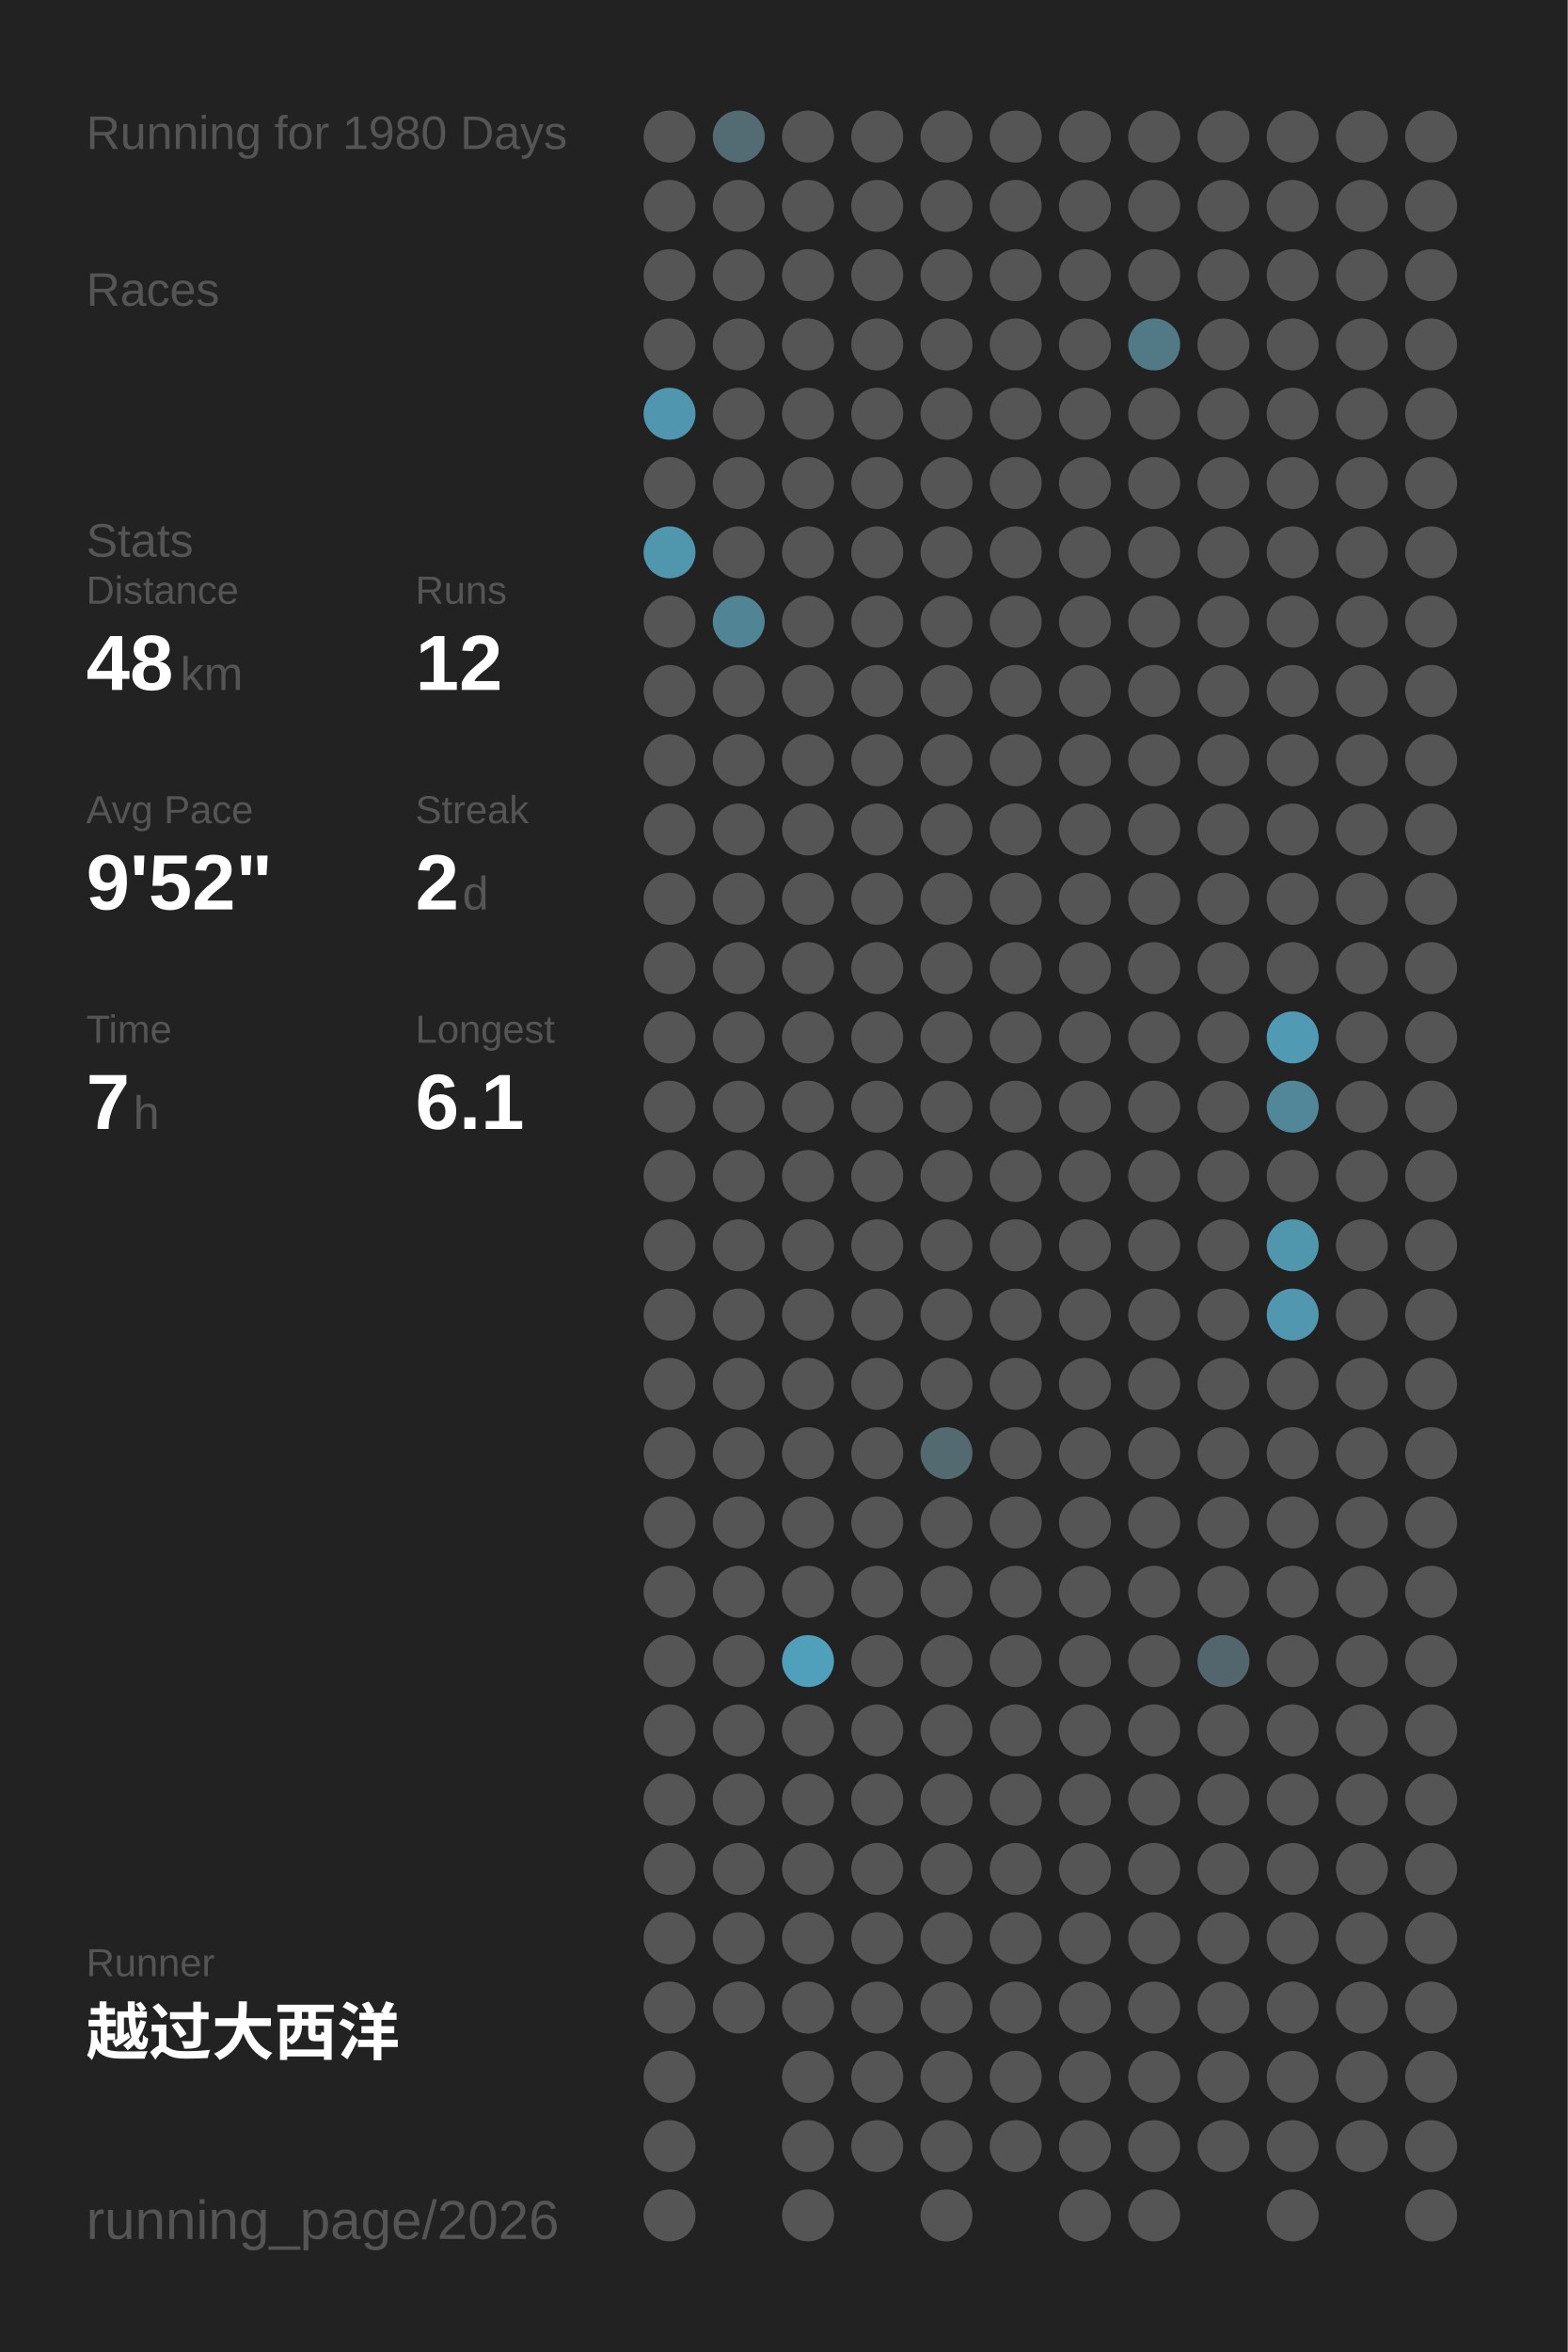
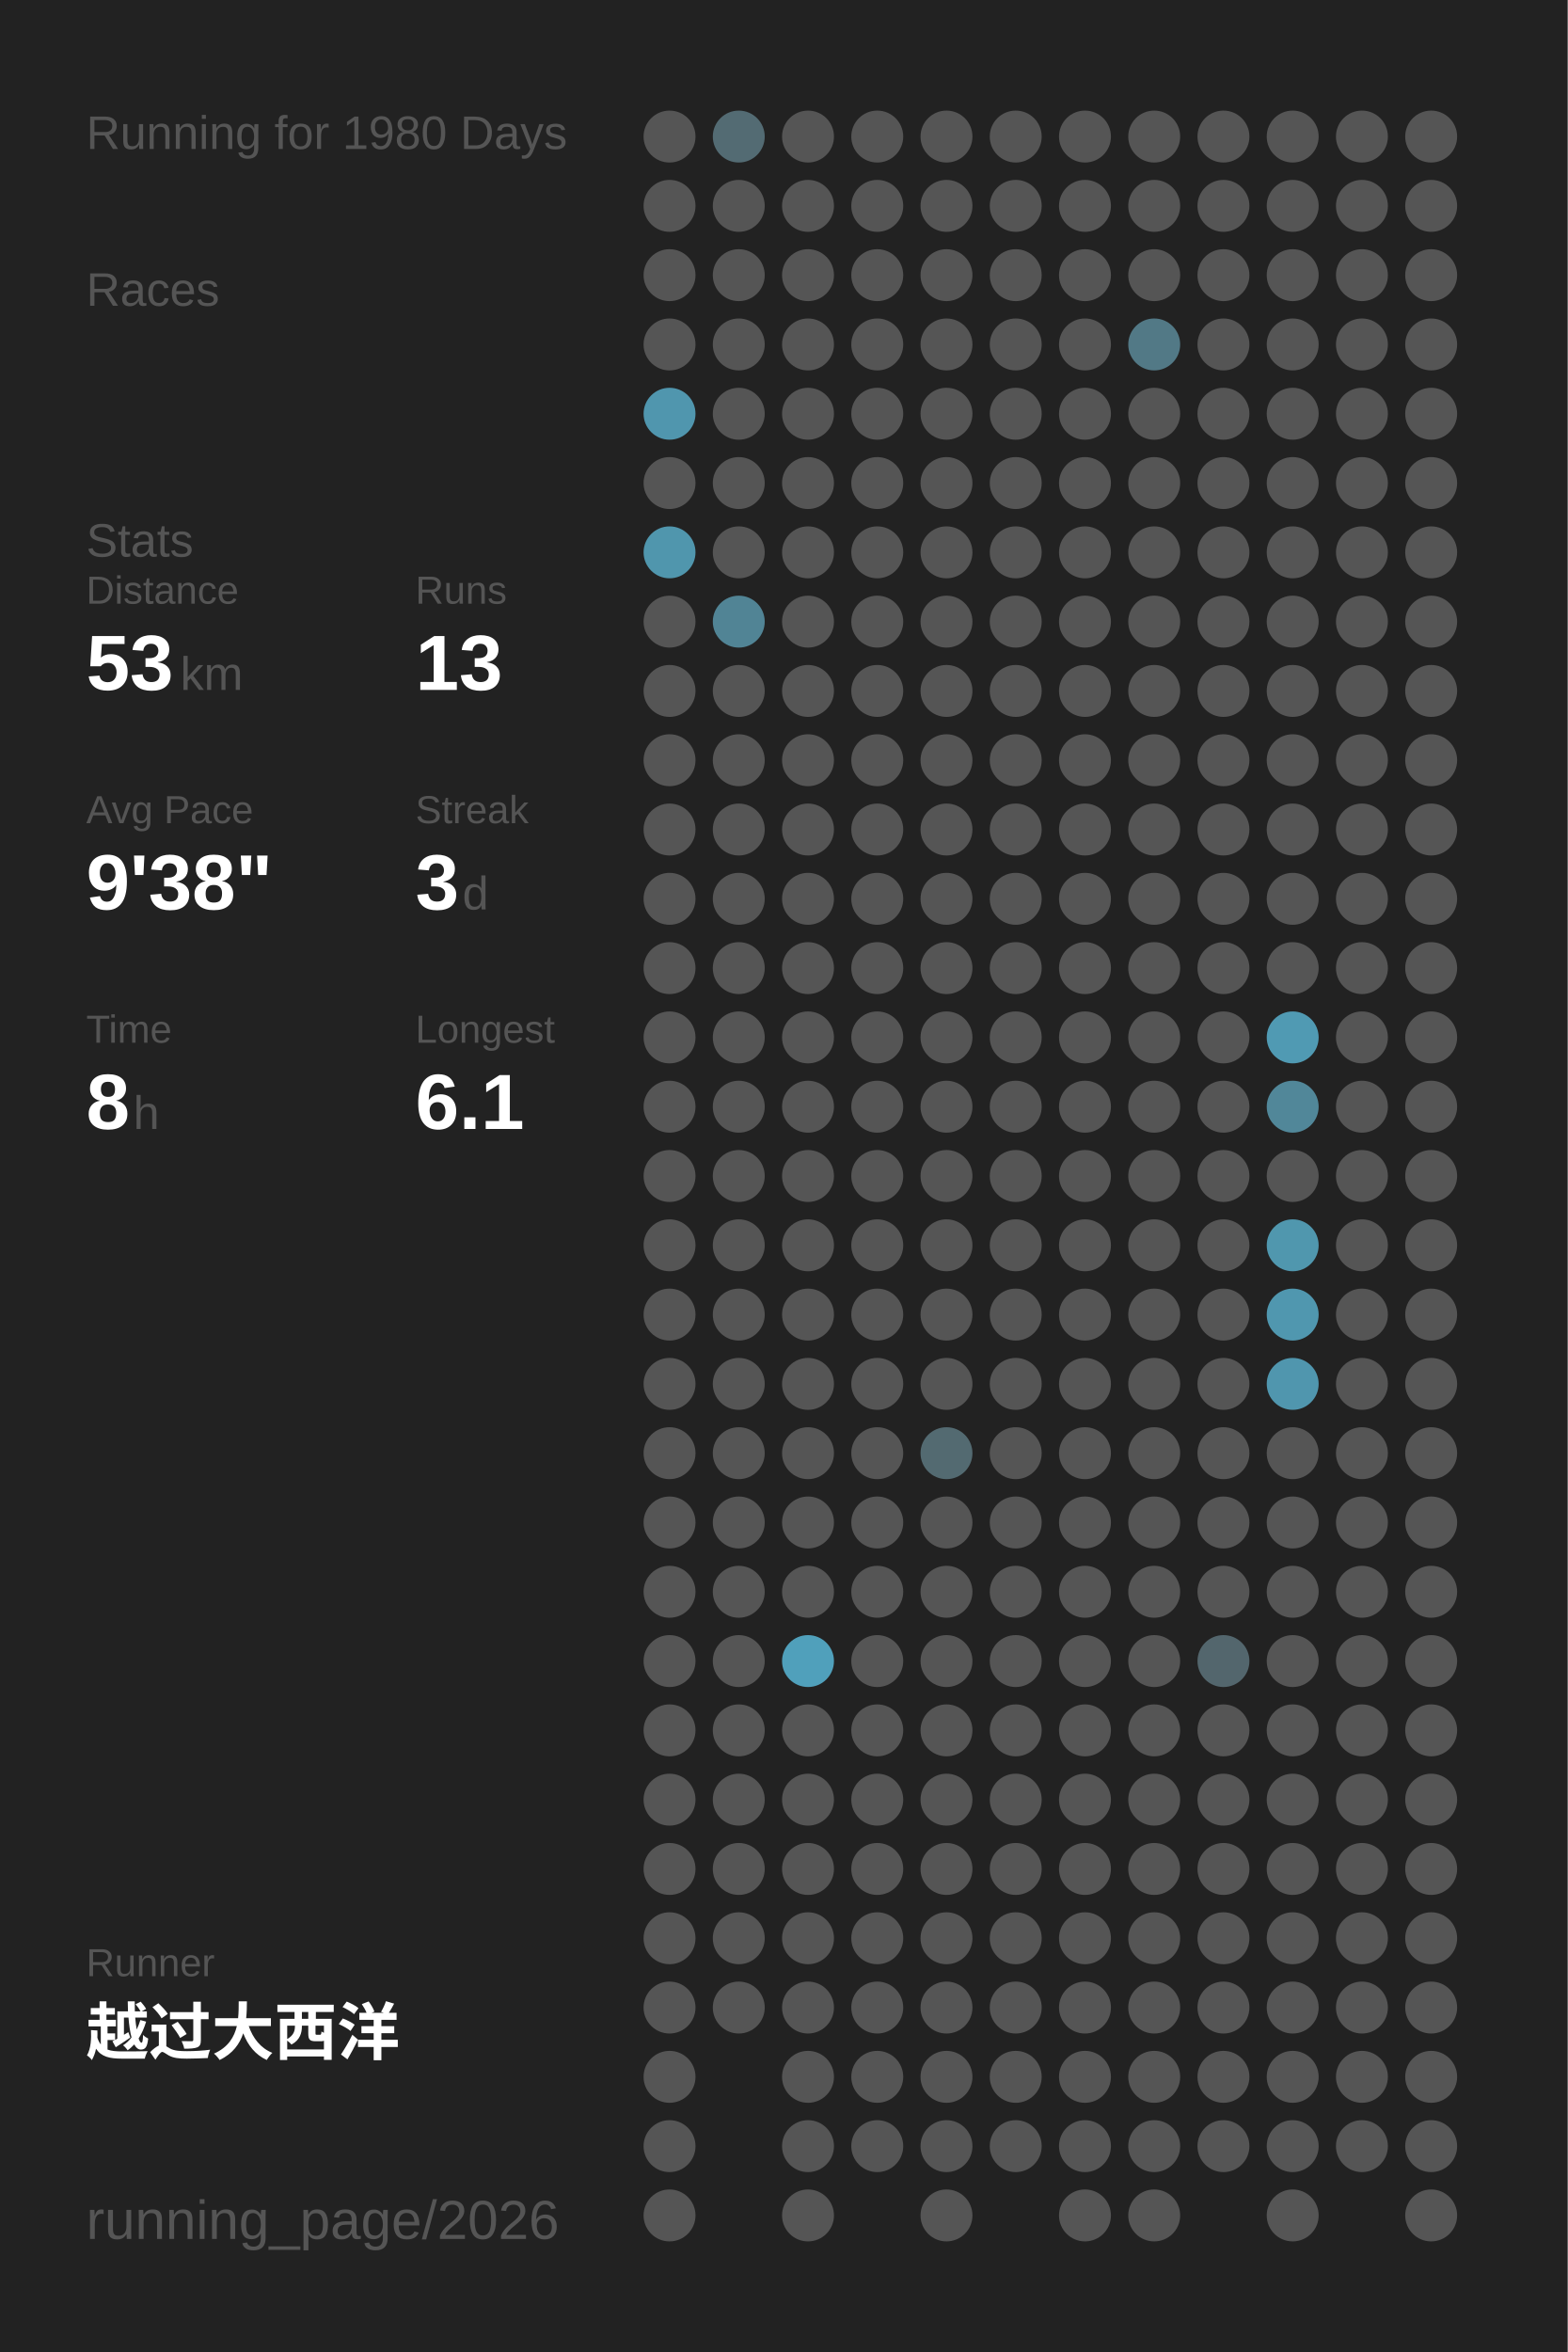
<svg xmlns="http://www.w3.org/2000/svg" baseProfile="full" height="300mm" version="1.1" viewBox="0,0,200,300" width="200mm">
  <defs />
  <rect fill="#222222" height="300" width="200" x="0" y="0" />
  <text fill="#555555" style="font-size:6px; font-family:Arial;" x="11" y="19">Running for 1980 Days</text>
  <text fill="#555555" style="font-size:6px; font-family:Arial;" x="11" y="39">Races</text>
  <text fill="#555555" style="font-size:6px; font-family:Arial;" x="11" y="71">Stats</text>
  <text fill="#555555" style="font-size:5px; font-family:Arial;" x="11" y="77">Distance</text>
-   <text fill="#FFFFFF" style="font-size:10px; font-family:Arial; font-weight:bold;" x="11" y="88">48</text>
+   <text fill="#FFFFFF" style="font-size:10px; font-family:Arial; font-weight:bold;" x="11" y="88">53</text>
  <text fill="#555555" style="font-size:6px; font-family:Arial;" x="23" y="88">km</text>
  <text fill="#555555" style="font-size:5px; font-family:Arial;" x="53" y="77">Runs</text>
-   <text fill="#FFFFFF" style="font-size:10px; font-family:Arial; font-weight:bold;" x="53" y="88">12</text>
+   <text fill="#FFFFFF" style="font-size:10px; font-family:Arial; font-weight:bold;" x="53" y="88">13</text>
  <text fill="#555555" style="font-size:5px; font-family:Arial;" x="11" y="105">Avg Pace</text>
-   <text fill="#FFFFFF" style="font-size:10px; font-family:Arial; font-weight:bold;" x="11" y="116">9'52"</text>
+   <text fill="#FFFFFF" style="font-size:10px; font-family:Arial; font-weight:bold;" x="11" y="116">9'38"</text>
  <text fill="#555555" style="font-size:5px; font-family:Arial;" x="53" y="105">Streak</text>
-   <text fill="#FFFFFF" style="font-size:10px; font-family:Arial; font-weight:bold;" x="53" y="116">2</text>
+   <text fill="#FFFFFF" style="font-size:10px; font-family:Arial; font-weight:bold;" x="53" y="116">3</text>
  <text fill="#555555" style="font-size:6px; font-family:Arial;" x="59" y="116">d</text>
  <text fill="#555555" style="font-size:5px; font-family:Arial;" x="11" y="133">Time</text>
-   <text fill="#FFFFFF" style="font-size:10px; font-family:Arial; font-weight:bold;" x="11" y="144">7</text>
+   <text fill="#FFFFFF" style="font-size:10px; font-family:Arial; font-weight:bold;" x="11" y="144">8</text>
  <text fill="#555555" style="font-size:6px; font-family:Arial;" x="17" y="144">h</text>
  <text fill="#555555" style="font-size:5px; font-family:Arial;" x="53" y="133">Longest</text>
  <text fill="#FFFFFF" style="font-size:10px; font-family:Arial; font-weight:bold;" x="53" y="144">6.1</text>
  <text fill="#555555" style="font-size:5px; font-family:Arial;" x="11" y="252.065">Runner</text>
  <text fill="#FFFFFF" style="font-size:8px; font-family:Arial; font-weight:bold;" x="11" y="262.065">越过大西洋</text>
  <text fill="#555555" style="font-size:7px; font-family:Arial;" x="11" y="285.581">running_page/2026</text>
  <circle cx="85.417" cy="17.419" fill="#555555" r="3.312" />
  <circle cx="85.417" cy="26.258" fill="#555555" r="3.312" />
  <circle cx="85.417" cy="35.097" fill="#555555" r="3.312" />
  <circle cx="85.417" cy="43.935" fill="#555555" r="3.312" />
  <circle cx="85.417" cy="52.774" fill="#5096ae" r="3.312" />
  <circle cx="85.417" cy="61.613" fill="#555555" r="3.312" />
  <circle cx="85.417" cy="70.452" fill="#5096ad" r="3.312" />
  <circle cx="85.417" cy="79.29" fill="#555555" r="3.312" />
  <circle cx="85.417" cy="88.129" fill="#555555" r="3.312" />
  <circle cx="85.417" cy="96.968" fill="#555555" r="3.312" />
  <circle cx="85.417" cy="105.806" fill="#555555" r="3.312" />
  <circle cx="85.417" cy="114.645" fill="#555555" r="3.312" />
  <circle cx="85.417" cy="123.484" fill="#555555" r="3.312" />
  <circle cx="85.417" cy="132.323" fill="#555555" r="3.312" />
  <circle cx="85.417" cy="141.161" fill="#555555" r="3.312" />
  <circle cx="85.417" cy="150" fill="#555555" r="3.312" />
  <circle cx="85.417" cy="158.839" fill="#555555" r="3.312" />
  <circle cx="85.417" cy="167.677" fill="#555555" r="3.312" />
  <circle cx="85.417" cy="176.516" fill="#555555" r="3.312" />
  <circle cx="85.417" cy="185.355" fill="#555555" r="3.312" />
  <circle cx="85.417" cy="194.194" fill="#555555" r="3.312" />
  <circle cx="85.417" cy="203.032" fill="#555555" r="3.312" />
  <circle cx="85.417" cy="211.871" fill="#555555" r="3.312" />
  <circle cx="85.417" cy="220.71" fill="#555555" r="3.312" />
  <circle cx="85.417" cy="229.548" fill="#555555" r="3.312" />
  <circle cx="85.417" cy="238.387" fill="#555555" r="3.312" />
  <circle cx="85.417" cy="247.226" fill="#555555" r="3.312" />
  <circle cx="85.417" cy="256.065" fill="#555555" r="3.312" />
  <circle cx="85.417" cy="264.903" fill="#555555" r="3.312" />
  <circle cx="85.417" cy="273.742" fill="#555555" r="3.312" />
  <circle cx="85.417" cy="282.581" fill="#555555" r="3.312" />
  <circle cx="94.25" cy="17.419" fill="#536b73" r="3.312" />
  <circle cx="94.25" cy="26.258" fill="#555555" r="3.312" />
  <circle cx="94.25" cy="35.097" fill="#555555" r="3.312" />
  <circle cx="94.25" cy="43.935" fill="#555555" r="3.312" />
  <circle cx="94.25" cy="52.774" fill="#555555" r="3.312" />
  <circle cx="94.25" cy="61.613" fill="#555555" r="3.312" />
  <circle cx="94.25" cy="70.452" fill="#555555" r="3.312" />
  <circle cx="94.25" cy="79.29" fill="#518495" r="3.312" />
  <circle cx="94.25" cy="88.129" fill="#555555" r="3.312" />
  <circle cx="94.25" cy="96.968" fill="#555555" r="3.312" />
  <circle cx="94.25" cy="105.806" fill="#555555" r="3.312" />
  <circle cx="94.25" cy="114.645" fill="#555555" r="3.312" />
  <circle cx="94.25" cy="123.484" fill="#555555" r="3.312" />
  <circle cx="94.25" cy="132.323" fill="#555555" r="3.312" />
  <circle cx="94.25" cy="141.161" fill="#555555" r="3.312" />
  <circle cx="94.25" cy="150" fill="#555555" r="3.312" />
  <circle cx="94.25" cy="158.839" fill="#555555" r="3.312" />
  <circle cx="94.25" cy="167.677" fill="#555555" r="3.312" />
  <circle cx="94.25" cy="176.516" fill="#555555" r="3.312" />
  <circle cx="94.25" cy="185.355" fill="#555555" r="3.312" />
  <circle cx="94.25" cy="194.194" fill="#555555" r="3.312" />
  <circle cx="94.25" cy="203.032" fill="#555555" r="3.312" />
  <circle cx="94.25" cy="211.871" fill="#555555" r="3.312" />
  <circle cx="94.25" cy="220.71" fill="#555555" r="3.312" />
  <circle cx="94.25" cy="229.548" fill="#555555" r="3.312" />
  <circle cx="94.25" cy="238.387" fill="#555555" r="3.312" />
  <circle cx="94.25" cy="247.226" fill="#555555" r="3.312" />
  <circle cx="94.25" cy="256.065" fill="#555555" r="3.312" />
  <circle cx="103.083" cy="17.419" fill="#555555" r="3.312" />
  <circle cx="103.083" cy="26.258" fill="#555555" r="3.312" />
  <circle cx="103.083" cy="35.097" fill="#555555" r="3.312" />
  <circle cx="103.083" cy="43.935" fill="#555555" r="3.312" />
  <circle cx="103.083" cy="52.774" fill="#555555" r="3.312" />
  <circle cx="103.083" cy="61.613" fill="#555555" r="3.312" />
  <circle cx="103.083" cy="70.452" fill="#555555" r="3.312" />
  <circle cx="103.083" cy="79.29" fill="#555555" r="3.312" />
  <circle cx="103.083" cy="88.129" fill="#555555" r="3.312" />
  <circle cx="103.083" cy="96.968" fill="#555555" r="3.312" />
  <circle cx="103.083" cy="105.806" fill="#555555" r="3.312" />
  <circle cx="103.083" cy="114.645" fill="#555555" r="3.312" />
  <circle cx="103.083" cy="123.484" fill="#555555" r="3.312" />
  <circle cx="103.083" cy="132.323" fill="#555555" r="3.312" />
  <circle cx="103.083" cy="141.161" fill="#555555" r="3.312" />
  <circle cx="103.083" cy="150" fill="#555555" r="3.312" />
  <circle cx="103.083" cy="158.839" fill="#555555" r="3.312" />
  <circle cx="103.083" cy="167.677" fill="#555555" r="3.312" />
  <circle cx="103.083" cy="176.516" fill="#555555" r="3.312" />
  <circle cx="103.083" cy="185.355" fill="#555555" r="3.312" />
  <circle cx="103.083" cy="194.194" fill="#555555" r="3.312" />
  <circle cx="103.083" cy="203.032" fill="#555555" r="3.312" />
  <circle cx="103.083" cy="211.871" fill="#50a0bb" r="3.312" />
  <circle cx="103.083" cy="220.71" fill="#555555" r="3.312" />
  <circle cx="103.083" cy="229.548" fill="#555555" r="3.312" />
  <circle cx="103.083" cy="238.387" fill="#555555" r="3.312" />
  <circle cx="103.083" cy="247.226" fill="#555555" r="3.312" />
  <circle cx="103.083" cy="256.065" fill="#555555" r="3.312" />
  <circle cx="103.083" cy="264.903" fill="#555555" r="3.312" />
  <circle cx="103.083" cy="273.742" fill="#555555" r="3.312" />
  <circle cx="103.083" cy="282.581" fill="#555555" r="3.312" />
  <circle cx="111.917" cy="17.419" fill="#555555" r="3.312" />
  <circle cx="111.917" cy="26.258" fill="#555555" r="3.312" />
  <circle cx="111.917" cy="35.097" fill="#555555" r="3.312" />
  <circle cx="111.917" cy="43.935" fill="#555555" r="3.312" />
  <circle cx="111.917" cy="52.774" fill="#555555" r="3.312" />
  <circle cx="111.917" cy="61.613" fill="#555555" r="3.312" />
  <circle cx="111.917" cy="70.452" fill="#555555" r="3.312" />
  <circle cx="111.917" cy="79.29" fill="#555555" r="3.312" />
  <circle cx="111.917" cy="88.129" fill="#555555" r="3.312" />
  <circle cx="111.917" cy="96.968" fill="#555555" r="3.312" />
  <circle cx="111.917" cy="105.806" fill="#555555" r="3.312" />
  <circle cx="111.917" cy="114.645" fill="#555555" r="3.312" />
  <circle cx="111.917" cy="123.484" fill="#555555" r="3.312" />
  <circle cx="111.917" cy="132.323" fill="#555555" r="3.312" />
  <circle cx="111.917" cy="141.161" fill="#555555" r="3.312" />
  <circle cx="111.917" cy="150" fill="#555555" r="3.312" />
  <circle cx="111.917" cy="158.839" fill="#555555" r="3.312" />
  <circle cx="111.917" cy="167.677" fill="#555555" r="3.312" />
  <circle cx="111.917" cy="176.516" fill="#555555" r="3.312" />
  <circle cx="111.917" cy="185.355" fill="#555555" r="3.312" />
  <circle cx="111.917" cy="194.194" fill="#555555" r="3.312" />
  <circle cx="111.917" cy="203.032" fill="#555555" r="3.312" />
  <circle cx="111.917" cy="211.871" fill="#555555" r="3.312" />
  <circle cx="111.917" cy="220.71" fill="#555555" r="3.312" />
  <circle cx="111.917" cy="229.548" fill="#555555" r="3.312" />
  <circle cx="111.917" cy="238.387" fill="#555555" r="3.312" />
  <circle cx="111.917" cy="247.226" fill="#555555" r="3.312" />
  <circle cx="111.917" cy="256.065" fill="#555555" r="3.312" />
  <circle cx="111.917" cy="264.903" fill="#555555" r="3.312" />
  <circle cx="111.917" cy="273.742" fill="#555555" r="3.312" />
  <circle cx="120.75" cy="17.419" fill="#555555" r="3.312" />
  <circle cx="120.75" cy="26.258" fill="#555555" r="3.312" />
  <circle cx="120.75" cy="35.097" fill="#555555" r="3.312" />
  <circle cx="120.75" cy="43.935" fill="#555555" r="3.312" />
  <circle cx="120.75" cy="52.774" fill="#555555" r="3.312" />
  <circle cx="120.75" cy="61.613" fill="#555555" r="3.312" />
  <circle cx="120.75" cy="70.452" fill="#555555" r="3.312" />
  <circle cx="120.75" cy="79.29" fill="#555555" r="3.312" />
  <circle cx="120.75" cy="88.129" fill="#555555" r="3.312" />
  <circle cx="120.75" cy="96.968" fill="#555555" r="3.312" />
  <circle cx="120.75" cy="105.806" fill="#555555" r="3.312" />
  <circle cx="120.75" cy="114.645" fill="#555555" r="3.312" />
  <circle cx="120.75" cy="123.484" fill="#555555" r="3.312" />
  <circle cx="120.75" cy="132.323" fill="#555555" r="3.312" />
  <circle cx="120.75" cy="141.161" fill="#555555" r="3.312" />
  <circle cx="120.75" cy="150" fill="#555555" r="3.312" />
  <circle cx="120.75" cy="158.839" fill="#555555" r="3.312" />
  <circle cx="120.75" cy="167.677" fill="#555555" r="3.312" />
  <circle cx="120.75" cy="176.516" fill="#555555" r="3.312" />
  <circle cx="120.75" cy="185.355" fill="#536a71" r="3.312" />
  <circle cx="120.75" cy="194.194" fill="#555555" r="3.312" />
  <circle cx="120.75" cy="203.032" fill="#555555" r="3.312" />
  <circle cx="120.75" cy="211.871" fill="#555555" r="3.312" />
  <circle cx="120.75" cy="220.71" fill="#555555" r="3.312" />
  <circle cx="120.75" cy="229.548" fill="#555555" r="3.312" />
  <circle cx="120.75" cy="238.387" fill="#555555" r="3.312" />
  <circle cx="120.75" cy="247.226" fill="#555555" r="3.312" />
  <circle cx="120.75" cy="256.065" fill="#555555" r="3.312" />
  <circle cx="120.75" cy="264.903" fill="#555555" r="3.312" />
  <circle cx="120.75" cy="273.742" fill="#555555" r="3.312" />
  <circle cx="120.75" cy="282.581" fill="#555555" r="3.312" />
  <circle cx="129.583" cy="17.419" fill="#555555" r="3.312" />
  <circle cx="129.583" cy="26.258" fill="#555555" r="3.312" />
  <circle cx="129.583" cy="35.097" fill="#555555" r="3.312" />
  <circle cx="129.583" cy="43.935" fill="#555555" r="3.312" />
  <circle cx="129.583" cy="52.774" fill="#555555" r="3.312" />
  <circle cx="129.583" cy="61.613" fill="#555555" r="3.312" />
  <circle cx="129.583" cy="70.452" fill="#555555" r="3.312" />
  <circle cx="129.583" cy="79.29" fill="#555555" r="3.312" />
  <circle cx="129.583" cy="88.129" fill="#555555" r="3.312" />
  <circle cx="129.583" cy="96.968" fill="#555555" r="3.312" />
  <circle cx="129.583" cy="105.806" fill="#555555" r="3.312" />
  <circle cx="129.583" cy="114.645" fill="#555555" r="3.312" />
  <circle cx="129.583" cy="123.484" fill="#555555" r="3.312" />
  <circle cx="129.583" cy="132.323" fill="#555555" r="3.312" />
  <circle cx="129.583" cy="141.161" fill="#555555" r="3.312" />
  <circle cx="129.583" cy="150" fill="#555555" r="3.312" />
  <circle cx="129.583" cy="158.839" fill="#555555" r="3.312" />
  <circle cx="129.583" cy="167.677" fill="#555555" r="3.312" />
  <circle cx="129.583" cy="176.516" fill="#555555" r="3.312" />
  <circle cx="129.583" cy="185.355" fill="#555555" r="3.312" />
  <circle cx="129.583" cy="194.194" fill="#555555" r="3.312" />
  <circle cx="129.583" cy="203.032" fill="#555555" r="3.312" />
  <circle cx="129.583" cy="211.871" fill="#555555" r="3.312" />
  <circle cx="129.583" cy="220.71" fill="#555555" r="3.312" />
  <circle cx="129.583" cy="229.548" fill="#555555" r="3.312" />
  <circle cx="129.583" cy="238.387" fill="#555555" r="3.312" />
  <circle cx="129.583" cy="247.226" fill="#555555" r="3.312" />
  <circle cx="129.583" cy="256.065" fill="#555555" r="3.312" />
  <circle cx="129.583" cy="264.903" fill="#555555" r="3.312" />
  <circle cx="129.583" cy="273.742" fill="#555555" r="3.312" />
  <circle cx="138.417" cy="17.419" fill="#555555" r="3.312" />
  <circle cx="138.417" cy="26.258" fill="#555555" r="3.312" />
  <circle cx="138.417" cy="35.097" fill="#555555" r="3.312" />
  <circle cx="138.417" cy="43.935" fill="#555555" r="3.312" />
  <circle cx="138.417" cy="52.774" fill="#555555" r="3.312" />
  <circle cx="138.417" cy="61.613" fill="#555555" r="3.312" />
  <circle cx="138.417" cy="70.452" fill="#555555" r="3.312" />
  <circle cx="138.417" cy="79.29" fill="#555555" r="3.312" />
  <circle cx="138.417" cy="88.129" fill="#555555" r="3.312" />
  <circle cx="138.417" cy="96.968" fill="#555555" r="3.312" />
  <circle cx="138.417" cy="105.806" fill="#555555" r="3.312" />
  <circle cx="138.417" cy="114.645" fill="#555555" r="3.312" />
  <circle cx="138.417" cy="123.484" fill="#555555" r="3.312" />
  <circle cx="138.417" cy="132.323" fill="#555555" r="3.312" />
  <circle cx="138.417" cy="141.161" fill="#555555" r="3.312" />
  <circle cx="138.417" cy="150" fill="#555555" r="3.312" />
  <circle cx="138.417" cy="158.839" fill="#555555" r="3.312" />
  <circle cx="138.417" cy="167.677" fill="#555555" r="3.312" />
  <circle cx="138.417" cy="176.516" fill="#555555" r="3.312" />
  <circle cx="138.417" cy="185.355" fill="#555555" r="3.312" />
  <circle cx="138.417" cy="194.194" fill="#555555" r="3.312" />
  <circle cx="138.417" cy="203.032" fill="#555555" r="3.312" />
  <circle cx="138.417" cy="211.871" fill="#555555" r="3.312" />
  <circle cx="138.417" cy="220.71" fill="#555555" r="3.312" />
  <circle cx="138.417" cy="229.548" fill="#555555" r="3.312" />
  <circle cx="138.417" cy="238.387" fill="#555555" r="3.312" />
  <circle cx="138.417" cy="247.226" fill="#555555" r="3.312" />
  <circle cx="138.417" cy="256.065" fill="#555555" r="3.312" />
  <circle cx="138.417" cy="264.903" fill="#555555" r="3.312" />
  <circle cx="138.417" cy="273.742" fill="#555555" r="3.312" />
  <circle cx="138.417" cy="282.581" fill="#555555" r="3.312" />
  <circle cx="147.25" cy="17.419" fill="#555555" r="3.312" />
  <circle cx="147.25" cy="26.258" fill="#555555" r="3.312" />
  <circle cx="147.25" cy="35.097" fill="#555555" r="3.312" />
  <circle cx="147.25" cy="43.935" fill="#527986" r="3.312" />
  <circle cx="147.25" cy="52.774" fill="#555555" r="3.312" />
  <circle cx="147.25" cy="61.613" fill="#555555" r="3.312" />
  <circle cx="147.25" cy="70.452" fill="#555555" r="3.312" />
  <circle cx="147.25" cy="79.29" fill="#555555" r="3.312" />
  <circle cx="147.25" cy="88.129" fill="#555555" r="3.312" />
  <circle cx="147.25" cy="96.968" fill="#555555" r="3.312" />
  <circle cx="147.25" cy="105.806" fill="#555555" r="3.312" />
  <circle cx="147.25" cy="114.645" fill="#555555" r="3.312" />
  <circle cx="147.25" cy="123.484" fill="#555555" r="3.312" />
  <circle cx="147.25" cy="132.323" fill="#555555" r="3.312" />
  <circle cx="147.25" cy="141.161" fill="#555555" r="3.312" />
  <circle cx="147.25" cy="150" fill="#555555" r="3.312" />
  <circle cx="147.25" cy="158.839" fill="#555555" r="3.312" />
  <circle cx="147.25" cy="167.677" fill="#555555" r="3.312" />
  <circle cx="147.25" cy="176.516" fill="#555555" r="3.312" />
  <circle cx="147.25" cy="185.355" fill="#555555" r="3.312" />
  <circle cx="147.25" cy="194.194" fill="#555555" r="3.312" />
  <circle cx="147.25" cy="203.032" fill="#555555" r="3.312" />
  <circle cx="147.25" cy="211.871" fill="#555555" r="3.312" />
  <circle cx="147.25" cy="220.71" fill="#555555" r="3.312" />
  <circle cx="147.25" cy="229.548" fill="#555555" r="3.312" />
  <circle cx="147.25" cy="238.387" fill="#555555" r="3.312" />
  <circle cx="147.25" cy="247.226" fill="#555555" r="3.312" />
  <circle cx="147.25" cy="256.065" fill="#555555" r="3.312" />
  <circle cx="147.25" cy="264.903" fill="#555555" r="3.312" />
  <circle cx="147.25" cy="273.742" fill="#555555" r="3.312" />
  <circle cx="147.25" cy="282.581" fill="#555555" r="3.312" />
  <circle cx="156.083" cy="17.419" fill="#555555" r="3.312" />
  <circle cx="156.083" cy="26.258" fill="#555555" r="3.312" />
  <circle cx="156.083" cy="35.097" fill="#555555" r="3.312" />
  <circle cx="156.083" cy="43.935" fill="#555555" r="3.312" />
  <circle cx="156.083" cy="52.774" fill="#555555" r="3.312" />
  <circle cx="156.083" cy="61.613" fill="#555555" r="3.312" />
  <circle cx="156.083" cy="70.452" fill="#555555" r="3.312" />
  <circle cx="156.083" cy="79.29" fill="#555555" r="3.312" />
  <circle cx="156.083" cy="88.129" fill="#555555" r="3.312" />
  <circle cx="156.083" cy="96.968" fill="#555555" r="3.312" />
  <circle cx="156.083" cy="105.806" fill="#555555" r="3.312" />
  <circle cx="156.083" cy="114.645" fill="#555555" r="3.312" />
  <circle cx="156.083" cy="123.484" fill="#555555" r="3.312" />
  <circle cx="156.083" cy="132.323" fill="#555555" r="3.312" />
  <circle cx="156.083" cy="141.161" fill="#555555" r="3.312" />
  <circle cx="156.083" cy="150" fill="#555555" r="3.312" />
  <circle cx="156.083" cy="158.839" fill="#555555" r="3.312" />
  <circle cx="156.083" cy="167.677" fill="#555555" r="3.312" />
  <circle cx="156.083" cy="176.516" fill="#555555" r="3.312" />
  <circle cx="156.083" cy="185.355" fill="#555555" r="3.312" />
  <circle cx="156.083" cy="194.194" fill="#555555" r="3.312" />
  <circle cx="156.083" cy="203.032" fill="#555555" r="3.312" />
  <circle cx="156.083" cy="211.871" fill="#53666d" r="3.312" />
  <circle cx="156.083" cy="220.71" fill="#555555" r="3.312" />
  <circle cx="156.083" cy="229.548" fill="#555555" r="3.312" />
  <circle cx="156.083" cy="238.387" fill="#555555" r="3.312" />
  <circle cx="156.083" cy="247.226" fill="#555555" r="3.312" />
  <circle cx="156.083" cy="256.065" fill="#555555" r="3.312" />
  <circle cx="156.083" cy="264.903" fill="#555555" r="3.312" />
  <circle cx="156.083" cy="273.742" fill="#555555" r="3.312" />
  <circle cx="164.917" cy="17.419" fill="#555555" r="3.312" />
  <circle cx="164.917" cy="26.258" fill="#555555" r="3.312" />
  <circle cx="164.917" cy="35.097" fill="#555555" r="3.312" />
  <circle cx="164.917" cy="43.935" fill="#555555" r="3.312" />
  <circle cx="164.917" cy="52.774" fill="#555555" r="3.312" />
  <circle cx="164.917" cy="61.613" fill="#555555" r="3.312" />
  <circle cx="164.917" cy="70.452" fill="#555555" r="3.312" />
  <circle cx="164.917" cy="79.29" fill="#555555" r="3.312" />
  <circle cx="164.917" cy="88.129" fill="#555555" r="3.312" />
  <circle cx="164.917" cy="96.968" fill="#555555" r="3.312" />
  <circle cx="164.917" cy="105.806" fill="#555555" r="3.312" />
  <circle cx="164.917" cy="114.645" fill="#555555" r="3.312" />
  <circle cx="164.917" cy="123.484" fill="#555555" r="3.312" />
  <circle cx="164.917" cy="132.323" fill="#509ab3" r="3.312" />
  <circle cx="164.917" cy="141.161" fill="#518799" r="3.312" />
  <circle cx="164.917" cy="150" fill="#555555" r="3.312" />
  <circle cx="164.917" cy="158.839" fill="#5097ae" r="3.312" />
  <circle cx="164.917" cy="167.677" fill="#5097af" r="3.312" />
-   <circle cx="164.917" cy="176.516" fill="#555555" r="3.312" />
+   <circle cx="164.917" cy="176.516" fill="#5096ae" r="3.312" />
  <circle cx="164.917" cy="185.355" fill="#555555" r="3.312" />
  <circle cx="164.917" cy="194.194" fill="#555555" r="3.312" />
  <circle cx="164.917" cy="203.032" fill="#555555" r="3.312" />
  <circle cx="164.917" cy="211.871" fill="#555555" r="3.312" />
  <circle cx="164.917" cy="220.71" fill="#555555" r="3.312" />
  <circle cx="164.917" cy="229.548" fill="#555555" r="3.312" />
  <circle cx="164.917" cy="238.387" fill="#555555" r="3.312" />
  <circle cx="164.917" cy="247.226" fill="#555555" r="3.312" />
  <circle cx="164.917" cy="256.065" fill="#555555" r="3.312" />
  <circle cx="164.917" cy="264.903" fill="#555555" r="3.312" />
  <circle cx="164.917" cy="273.742" fill="#555555" r="3.312" />
  <circle cx="164.917" cy="282.581" fill="#555555" r="3.312" />
  <circle cx="173.75" cy="17.419" fill="#555555" r="3.312" />
  <circle cx="173.75" cy="26.258" fill="#555555" r="3.312" />
  <circle cx="173.75" cy="35.097" fill="#555555" r="3.312" />
  <circle cx="173.75" cy="43.935" fill="#555555" r="3.312" />
  <circle cx="173.75" cy="52.774" fill="#555555" r="3.312" />
  <circle cx="173.75" cy="61.613" fill="#555555" r="3.312" />
  <circle cx="173.75" cy="70.452" fill="#555555" r="3.312" />
  <circle cx="173.75" cy="79.29" fill="#555555" r="3.312" />
  <circle cx="173.75" cy="88.129" fill="#555555" r="3.312" />
  <circle cx="173.75" cy="96.968" fill="#555555" r="3.312" />
  <circle cx="173.75" cy="105.806" fill="#555555" r="3.312" />
  <circle cx="173.75" cy="114.645" fill="#555555" r="3.312" />
  <circle cx="173.75" cy="123.484" fill="#555555" r="3.312" />
  <circle cx="173.75" cy="132.323" fill="#555555" r="3.312" />
  <circle cx="173.75" cy="141.161" fill="#555555" r="3.312" />
  <circle cx="173.75" cy="150" fill="#555555" r="3.312" />
  <circle cx="173.75" cy="158.839" fill="#555555" r="3.312" />
  <circle cx="173.75" cy="167.677" fill="#555555" r="3.312" />
  <circle cx="173.75" cy="176.516" fill="#555555" r="3.312" />
  <circle cx="173.75" cy="185.355" fill="#555555" r="3.312" />
  <circle cx="173.75" cy="194.194" fill="#555555" r="3.312" />
  <circle cx="173.75" cy="203.032" fill="#555555" r="3.312" />
  <circle cx="173.75" cy="211.871" fill="#555555" r="3.312" />
  <circle cx="173.75" cy="220.71" fill="#555555" r="3.312" />
  <circle cx="173.75" cy="229.548" fill="#555555" r="3.312" />
  <circle cx="173.75" cy="238.387" fill="#555555" r="3.312" />
  <circle cx="173.75" cy="247.226" fill="#555555" r="3.312" />
  <circle cx="173.75" cy="256.065" fill="#555555" r="3.312" />
  <circle cx="173.75" cy="264.903" fill="#555555" r="3.312" />
  <circle cx="173.75" cy="273.742" fill="#555555" r="3.312" />
  <circle cx="182.583" cy="17.419" fill="#555555" r="3.312" />
  <circle cx="182.583" cy="26.258" fill="#555555" r="3.312" />
  <circle cx="182.583" cy="35.097" fill="#555555" r="3.312" />
  <circle cx="182.583" cy="43.935" fill="#555555" r="3.312" />
  <circle cx="182.583" cy="52.774" fill="#555555" r="3.312" />
  <circle cx="182.583" cy="61.613" fill="#555555" r="3.312" />
  <circle cx="182.583" cy="70.452" fill="#555555" r="3.312" />
  <circle cx="182.583" cy="79.29" fill="#555555" r="3.312" />
  <circle cx="182.583" cy="88.129" fill="#555555" r="3.312" />
  <circle cx="182.583" cy="96.968" fill="#555555" r="3.312" />
  <circle cx="182.583" cy="105.806" fill="#555555" r="3.312" />
  <circle cx="182.583" cy="114.645" fill="#555555" r="3.312" />
  <circle cx="182.583" cy="123.484" fill="#555555" r="3.312" />
  <circle cx="182.583" cy="132.323" fill="#555555" r="3.312" />
  <circle cx="182.583" cy="141.161" fill="#555555" r="3.312" />
  <circle cx="182.583" cy="150" fill="#555555" r="3.312" />
  <circle cx="182.583" cy="158.839" fill="#555555" r="3.312" />
  <circle cx="182.583" cy="167.677" fill="#555555" r="3.312" />
  <circle cx="182.583" cy="176.516" fill="#555555" r="3.312" />
  <circle cx="182.583" cy="185.355" fill="#555555" r="3.312" />
  <circle cx="182.583" cy="194.194" fill="#555555" r="3.312" />
  <circle cx="182.583" cy="203.032" fill="#555555" r="3.312" />
  <circle cx="182.583" cy="211.871" fill="#555555" r="3.312" />
  <circle cx="182.583" cy="220.71" fill="#555555" r="3.312" />
  <circle cx="182.583" cy="229.548" fill="#555555" r="3.312" />
  <circle cx="182.583" cy="238.387" fill="#555555" r="3.312" />
  <circle cx="182.583" cy="247.226" fill="#555555" r="3.312" />
  <circle cx="182.583" cy="256.065" fill="#555555" r="3.312" />
  <circle cx="182.583" cy="264.903" fill="#555555" r="3.312" />
  <circle cx="182.583" cy="273.742" fill="#555555" r="3.312" />
  <circle cx="182.583" cy="282.581" fill="#555555" r="3.312" />
</svg>
